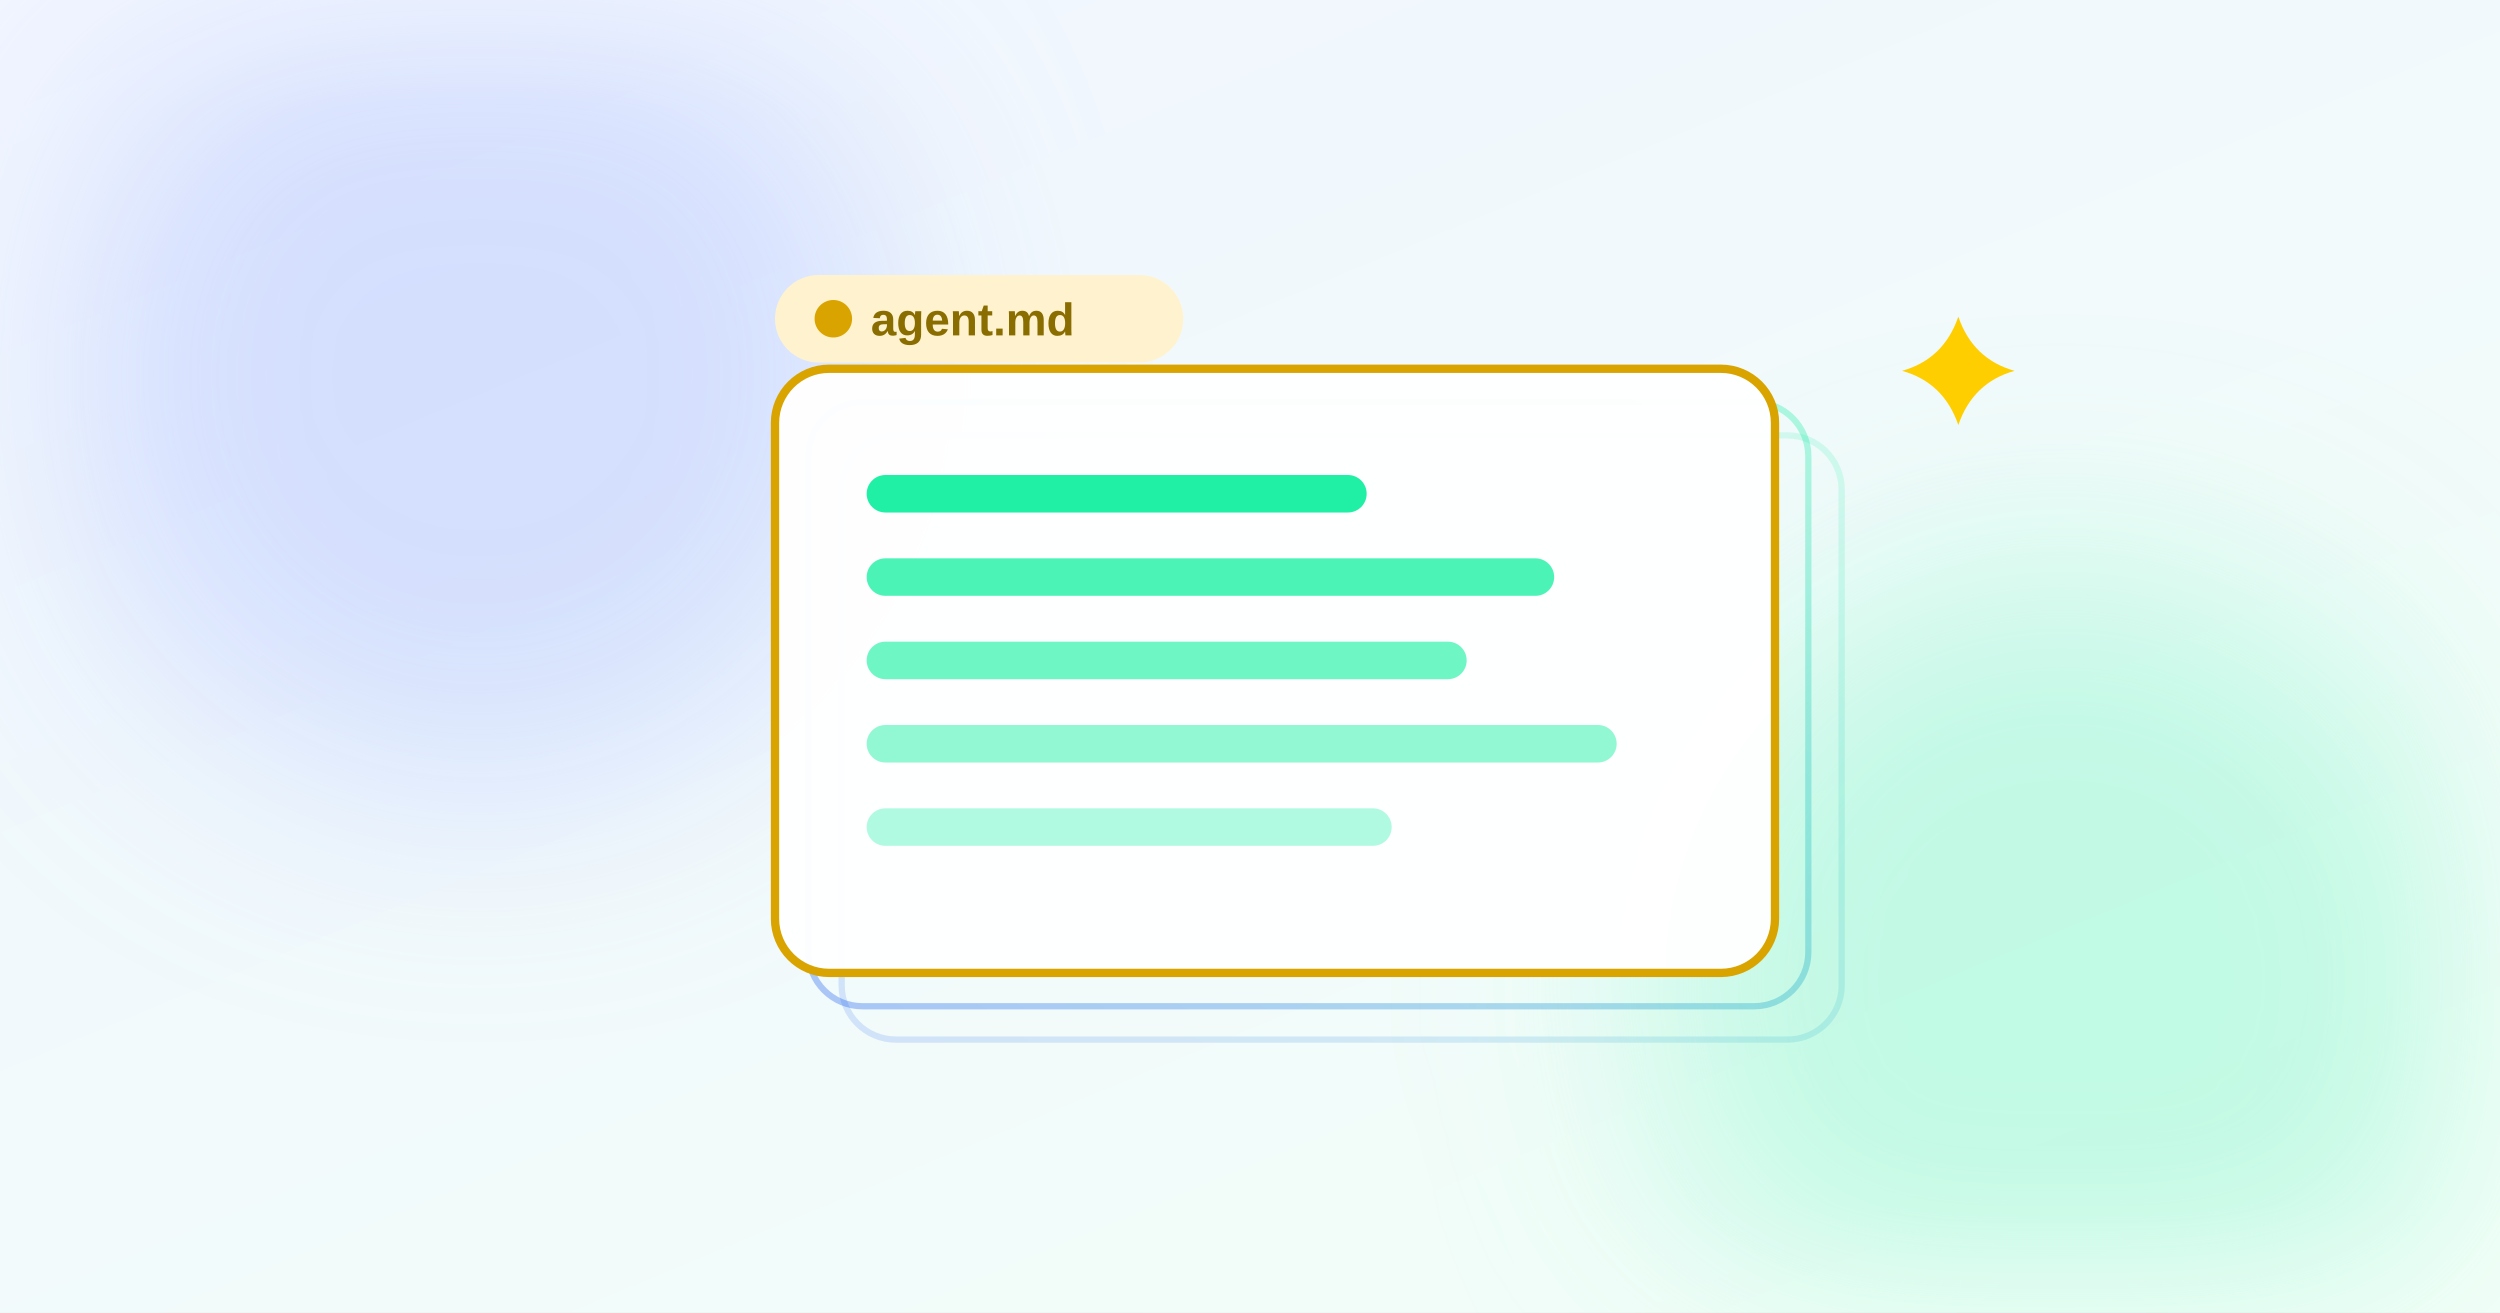
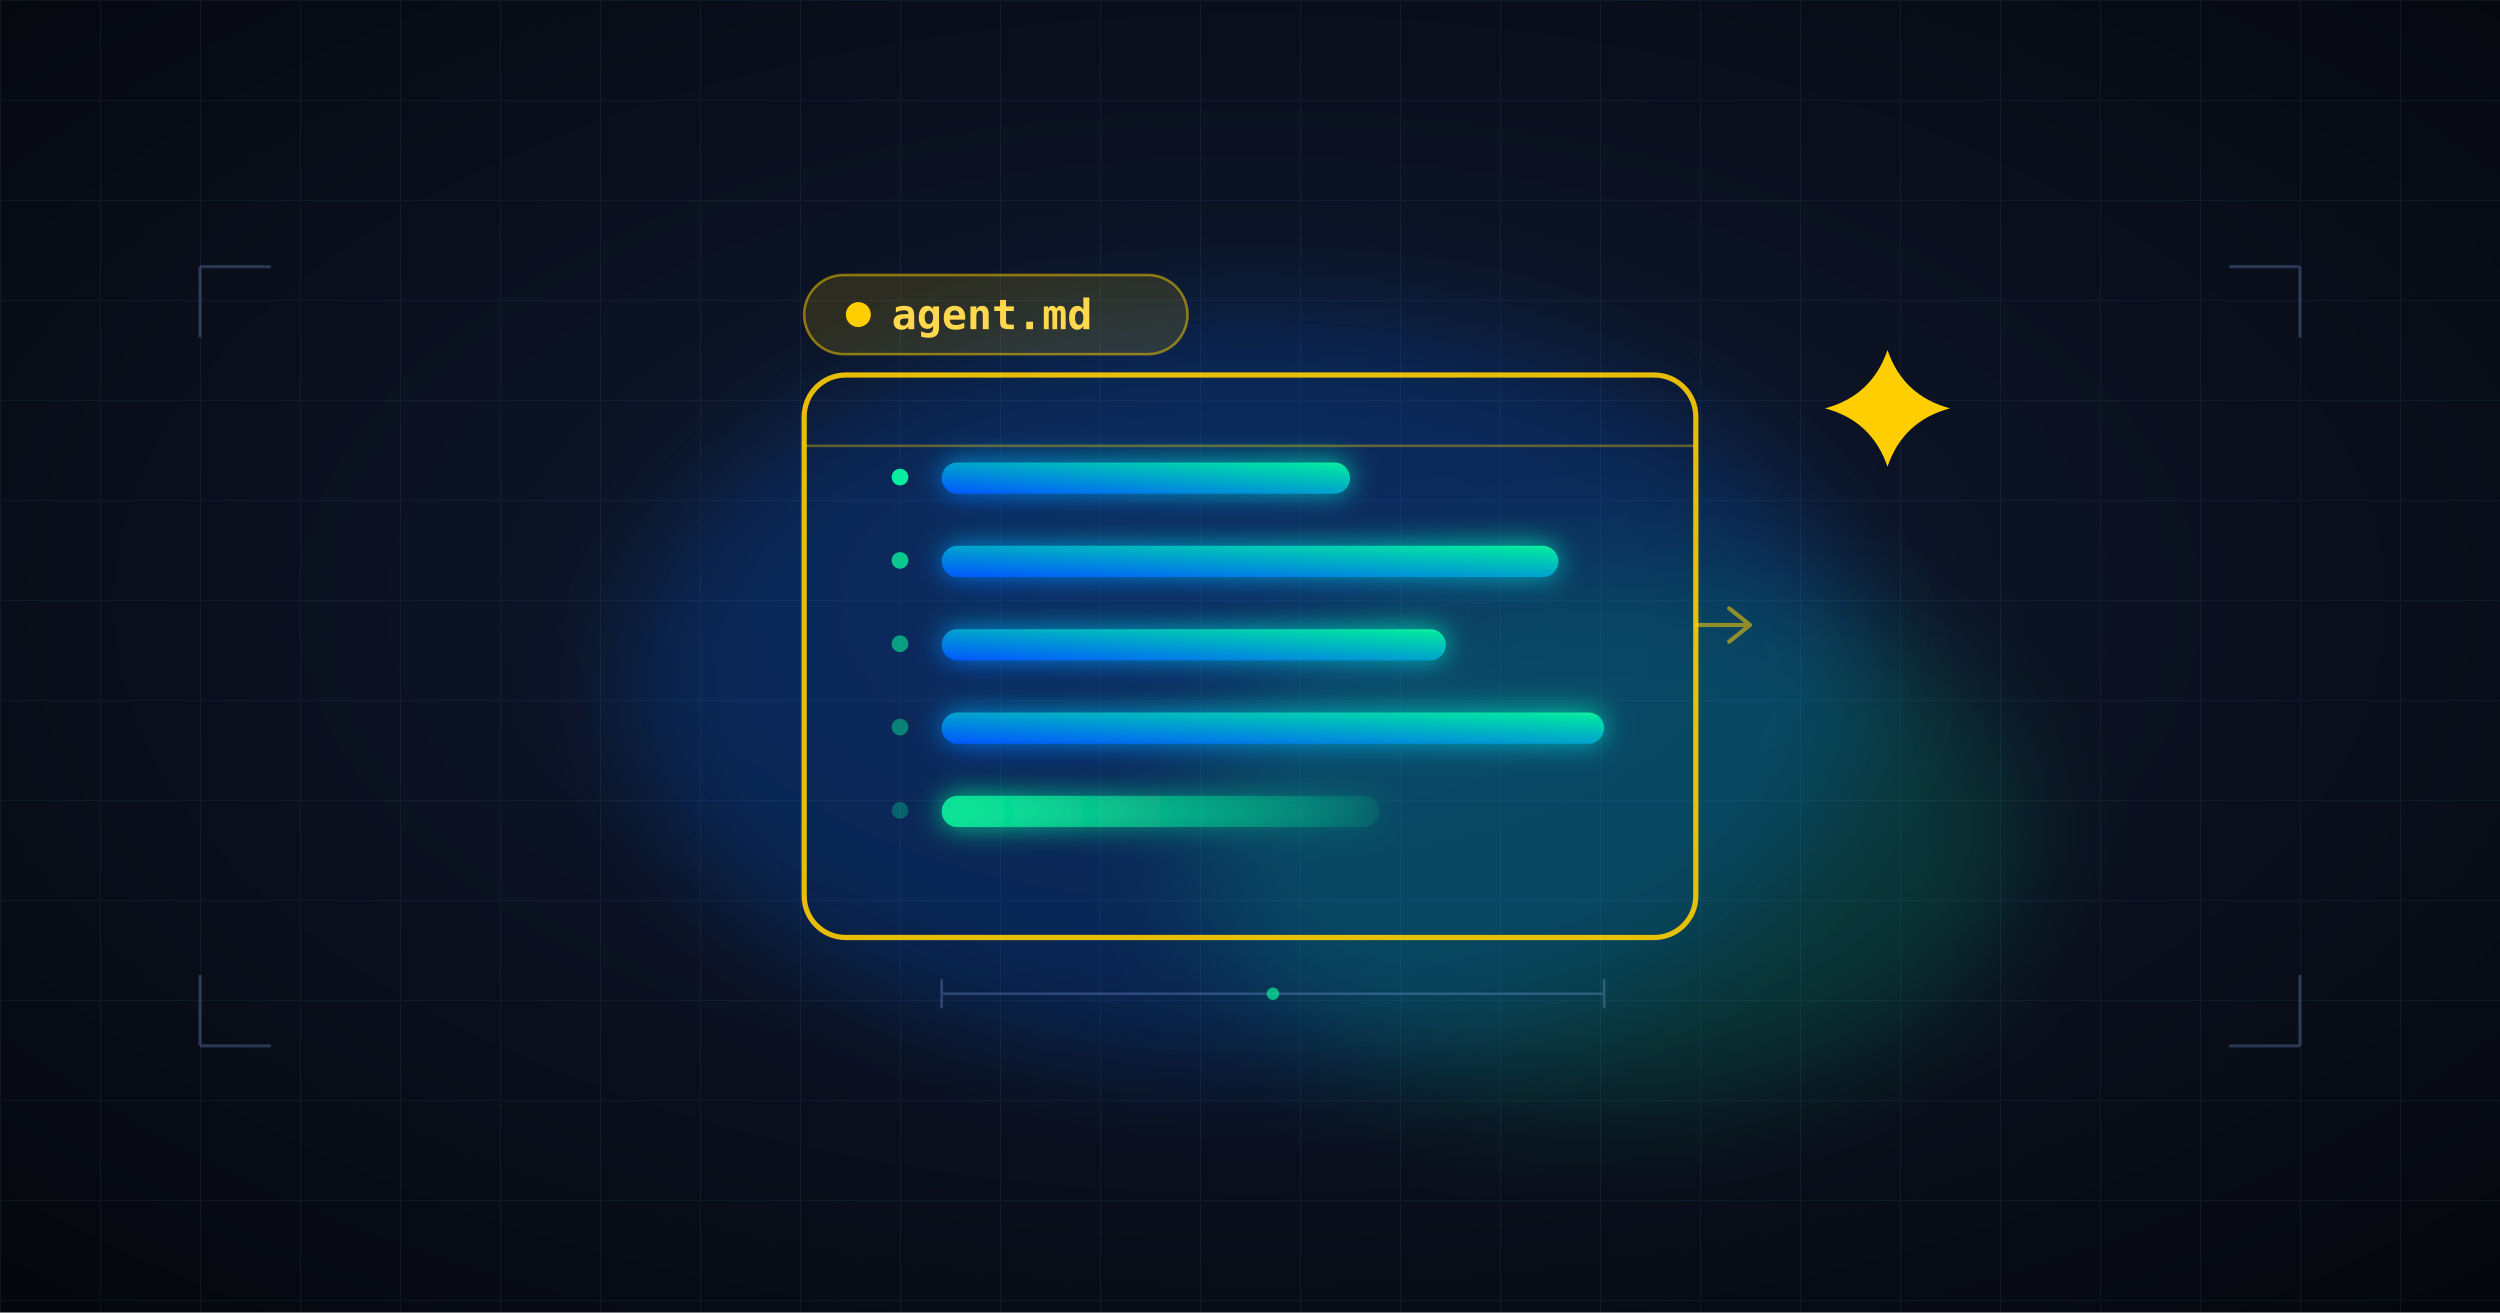
<svg xmlns="http://www.w3.org/2000/svg" viewBox="0 0 1200 630" font-family="Arial, Helvetica, sans-serif">
  <defs>
-     <linearGradient id="bg" x1="0" y1="0" x2="0.8" y2="1">
-       <stop offset="0" stop-color="#F1F5FF" />
-       <stop offset="1" stop-color="#F2FEF8" />
-     </linearGradient>
-     <linearGradient id="brand" x1="0" y1="1" x2="1" y2="0">
-       <stop offset="0" stop-color="#004aef" />
+     <radialGradient id="glowbg" cx="0.5" cy="0.46" r="0.72">
+       <stop offset="0" stop-color="#101B33" />
+       <stop offset="0.55" stop-color="#0A101E" />
+       <stop offset="1" stop-color="#05070D" />
+     </radialGradient>
+     <linearGradient id="core" x1="0" y1="1" x2="1" y2="0">
+       <stop offset="0" stop-color="#0057ff" />
      <stop offset="1" stop-color="#07ef9c" />
    </linearGradient>
-     <filter id="soft" x="-60%" y="-60%" width="220%" height="220%">
-       <feGaussianBlur stdDeviation="55" />
+     <linearGradient id="fade" x1="0" y1="0" x2="1" y2="0">
+       <stop offset="0" stop-color="#07ef9c" stop-opacity="0.9" />
+       <stop offset="1" stop-color="#07ef9c" stop-opacity="0.1" />
+     </linearGradient>
+     <pattern id="grid" width="48" height="48" patternUnits="userSpaceOnUse">
+       <path d="M 48 0 L 0 0 0 48" fill="none" stroke="#5B7BB5" stroke-opacity="0.11" stroke-width="1" />
+     </pattern>
+     <filter id="lum" x="-60%" y="-60%" width="220%" height="220%">
+       <feGaussianBlur stdDeviation="7" result="b" />
+       <feMerge>
+         <feMergeNode in="b" />
+         <feMergeNode in="SourceGraphic" />
+       </feMerge>
+     </filter>
+     <filter id="softglow" x="-70%" y="-70%" width="240%" height="240%">
+       <feGaussianBlur stdDeviation="26" />
    </filter>
    <style>
-       /* 12s loop: the procedure in the middle never changes. The shell around
-          it does. First it is an agent the model reads, then the same steps are
-          a script the worker runs, and the amber shell is gone. */
-       .shellA { animation: sA 12s ease-in-out infinite; }
-       .shellB { animation: sB 12s ease-in-out infinite; opacity: 0; }
-       @keyframes sA { 0%, 6% { opacity: 0; } 12%, 42% { opacity: 1; } 50%, 100% { opacity: 0; } }
-       @keyframes sB { 0%, 48% { opacity: 0; } 56%, 92% { opacity: 1; } 98%, 100% { opacity: 0; } }
-       .steps { animation: breathe 12s ease-in-out infinite; transform-box: fill-box; transform-origin: center; }
-       @keyframes breathe { 0%, 100% { transform: scale(1); } 46%, 54% { transform: scale(1.02); } }
-       .drift1 { animation: d1 20s ease-in-out infinite alternate; }
-       .drift2 { animation: d2 26s ease-in-out infinite alternate; }
-       @keyframes d1 { to { transform: translate(20px, -14px); } }
-       @keyframes d2 { to { transform: translate(-16px, 12px); } }
-       .spark { animation: sk 6s ease-in-out infinite alternate; transform-box: fill-box; transform-origin: center; }
-       @keyframes sk { from { transform: scale(0.94); } to { transform: scale(1.1); } }
+       /* 13s loop: the core never moves. Two housings slide over it in turn,
+          one the model reads, one the worker runs. Dark technical drawing,
+          deliberately unlike the rest of the cover set. */
+       .shellA { animation: sa 13s cubic-bezier(0.4, 0, 0.2, 1) infinite; }
+       .shellB { animation: sb 13s cubic-bezier(0.4, 0, 0.2, 1) infinite; opacity: 0; }
+       @keyframes sa {
+         0% { opacity: 0; transform: translateX(-70px); }
+         7%, 40% { opacity: 1; transform: translateX(0); }
+         49% { opacity: 0; transform: translateX(-70px); }
+         100% { opacity: 0; transform: translateX(-70px); }
+       }
+       @keyframes sb {
+         0%, 46% { opacity: 0; transform: translateX(70px); }
+         55%, 90% { opacity: 1; transform: translateX(0); }
+         97%, 100% { opacity: 0; transform: translateX(70px); }
+       }
+       .pulse { animation: pl 13s ease-in-out infinite; transform-box: fill-box; transform-origin: center; }
+       @keyframes pl { 0%, 100% { opacity: 0.9; } 46%, 54% { opacity: 1; transform: scale(1.015); } }
+       .tick { animation: tk 13s ease-in-out infinite; }
+       @keyframes tk { 0%, 100% { stroke-opacity: 0.28; } 50% { stroke-opacity: 0.5; } }
+       .spark { animation: sk 7s ease-in-out infinite alternate; transform-box: fill-box; transform-origin: center; }
+       @keyframes sk { from { transform: scale(0.9) rotate(0deg); opacity: 0.85; } to { transform: scale(1.12) rotate(8deg); opacity: 1; } }
      @media (prefers-reduced-motion: reduce) {
        * { animation: none !important; }
        .shellA { opacity: 0; }
-         .shellB { opacity: 1; }
+         .shellB { opacity: 1; transform: translateX(0); }
      }
    </style>
  </defs>
-   <rect width="1200" height="630" fill="url(#bg)" />
-   <circle class="drift1" cx="230" cy="180" r="200" fill="#B8C9FF" fill-opacity="0.5" filter="url(#soft)" />
-   <circle class="drift2" cx="990" cy="470" r="200" fill="#86F7CC" fill-opacity="0.45" filter="url(#soft)" />
-   <rect x="404" y="209" width="480" height="290" rx="26" fill="none" stroke="url(#brand)" stroke-opacity="0.14" stroke-width="3" />
-   <rect x="388" y="193" width="480" height="290" rx="26" fill="none" stroke="url(#brand)" stroke-opacity="0.3" stroke-width="3" />
-   <rect x="372" y="177" width="480" height="290" rx="26" fill="#FFFFFF" fill-opacity="0.96" />
-   <g class="steps">
-     <rect x="416" y="228" width="240" height="18" rx="9" fill="#07ef9c" fill-opacity="0.9" />
-     <rect x="416" y="268" width="330" height="18" rx="9" fill="#07ef9c" fill-opacity="0.72" />
-     <rect x="416" y="308" width="288" height="18" rx="9" fill="#07ef9c" fill-opacity="0.58" />
-     <rect x="416" y="348" width="360" height="18" rx="9" fill="#07ef9c" fill-opacity="0.44" />
-     <rect x="416" y="388" width="252" height="18" rx="9" fill="#07ef9c" fill-opacity="0.32" />
+   <rect width="1200" height="630" fill="url(#glowbg)" />
+   <rect width="1200" height="630" fill="url(#grid)" />
+   <ellipse cx="600" cy="330" rx="300" ry="180" fill="#0B6BFF" fill-opacity="0.22" filter="url(#softglow)" />
+   <ellipse cx="770" cy="400" rx="200" ry="130" fill="#07ef9c" fill-opacity="0.16" filter="url(#softglow)" />
+   <g class="tick" stroke="#7FA6E8" stroke-opacity="0.28" stroke-width="1.5" fill="none">
+     <path d="M 96 128 h 34 M 96 128 v 34" />
+     <path d="M 1104 128 h -34 M 1104 128 v 34" />
+     <path d="M 96 502 h 34 M 96 502 v -34" />
+     <path d="M 1104 502 h -34 M 1104 502 v -34" />
  </g>
+   <g class="pulse" filter="url(#lum)">
+     <rect x="452" y="222" width="196" height="15" rx="7.5" fill="url(#core)" />
+     <rect x="452" y="262" width="296" height="15" rx="7.5" fill="url(#core)" />
+     <rect x="452" y="302" width="242" height="15" rx="7.5" fill="url(#core)" />
+     <rect x="452" y="342" width="318" height="15" rx="7.5" fill="url(#core)" />
+     <rect x="452" y="382" width="210" height="15" rx="7.5" fill="url(#fade)" />
+   </g>
+   <circle cx="432" cy="229" r="4" fill="#07ef9c" />
+   <circle cx="432" cy="269" r="4" fill="#07ef9c" fill-opacity="0.8" />
+   <circle cx="432" cy="309" r="4" fill="#07ef9c" fill-opacity="0.6" />
+   <circle cx="432" cy="349" r="4" fill="#07ef9c" fill-opacity="0.45" />
+   <circle cx="432" cy="389" r="4" fill="#07ef9c" fill-opacity="0.3" />
  <g class="shellA">
-     <rect x="372" y="177" width="480" height="290" rx="26" fill="none" stroke="#D9A400" stroke-width="4" />
-     <rect x="372" y="132" width="196" height="42" rx="21" fill="#FFF3CF" />
-     <circle cx="400" cy="153" r="9" fill="#D9A400" />
-     <text x="418" y="161" font-size="22" font-weight="700" fill="#8A6D00">agent.md</text>
+     <rect x="386" y="180" width="428" height="270" rx="20" fill="none" stroke="#FFCE00" stroke-width="2.5" stroke-opacity="0.9" />
+     <path d="M 386 214 h 428" stroke="#FFCE00" stroke-opacity="0.35" stroke-width="1.25" />
+     <rect x="386" y="132" width="184" height="38" rx="19" fill="#FFCE00" fill-opacity="0.14" stroke="#FFCE00" stroke-opacity="0.5" stroke-width="1.25" />
+     <circle cx="412" cy="151" r="6" fill="#FFCE00" />
+     <text x="428" y="158" font-size="20" font-weight="700" fill="#FFD84D" font-family="ui-monospace, SFMono-Regular, Menlo, Consolas, monospace">agent.md</text>
+     <path d="M 814 300 l 26 0 M 830 292 l 10 8 l -10 8" fill="none" stroke="#FFCE00" stroke-opacity="0.55" stroke-width="2" stroke-linecap="round" stroke-linejoin="round" />
  </g>
  <g class="shellB">
-     <rect x="372" y="177" width="480" height="290" rx="26" fill="none" stroke="#004AEF" stroke-width="4" />
-     <rect x="372" y="132" width="252" height="42" rx="21" fill="#E6EDFF" />
-     <rect x="392" y="144" width="18" height="18" rx="4" fill="#004AEF" />
-     <text x="420" y="161" font-size="22" font-weight="700" fill="#0038B8">publish_run.py</text>
+     <rect x="386" y="180" width="428" height="270" rx="20" fill="none" stroke="#2E86FF" stroke-width="2.5" stroke-opacity="0.9" />
+     <path d="M 386 214 h 428" stroke="#2E86FF" stroke-opacity="0.35" stroke-width="1.25" />
+     <rect x="386" y="132" width="236" height="38" rx="19" fill="#2E86FF" fill-opacity="0.14" stroke="#2E86FF" stroke-opacity="0.5" stroke-width="1.25" />
+     <rect x="404" y="144" width="15" height="15" rx="3.5" fill="#2E86FF" />
+     <text x="430" y="158" font-size="20" font-weight="700" fill="#7FB4FF" font-family="ui-monospace, SFMono-Regular, Menlo, Consolas, monospace">publish_run.py</text>
+     <path d="M 814 300 l 26 0 M 830 292 l 10 8 l -10 8" fill="none" stroke="#2E86FF" stroke-opacity="0.55" stroke-width="2" stroke-linecap="round" stroke-linejoin="round" />
  </g>
+   <g stroke="#7FA6E8" stroke-opacity="0.3" stroke-width="1.25" fill="none">
+     <path d="M 452 470 v 14 M 770 470 v 14 M 452 477 h 318" />
+   </g>
+   <circle cx="611" cy="477" r="3" fill="#07ef9c" fill-opacity="0.7" />
  <g class="spark">
-     <path d="M 940 152 Q 947 172.4 967 178 Q 947 183.6 940 204 Q 933 183.6 913 178 Q 933 172.4 940 152 Z" fill="#ffce00" />
+     <path d="M 906 168 Q 913.5 190 936 196 Q 913.5 202 906 224 Q 898.5 202 876 196 Q 898.5 190 906 168 Z" fill="#FFCE00" />
  </g>
</svg>
